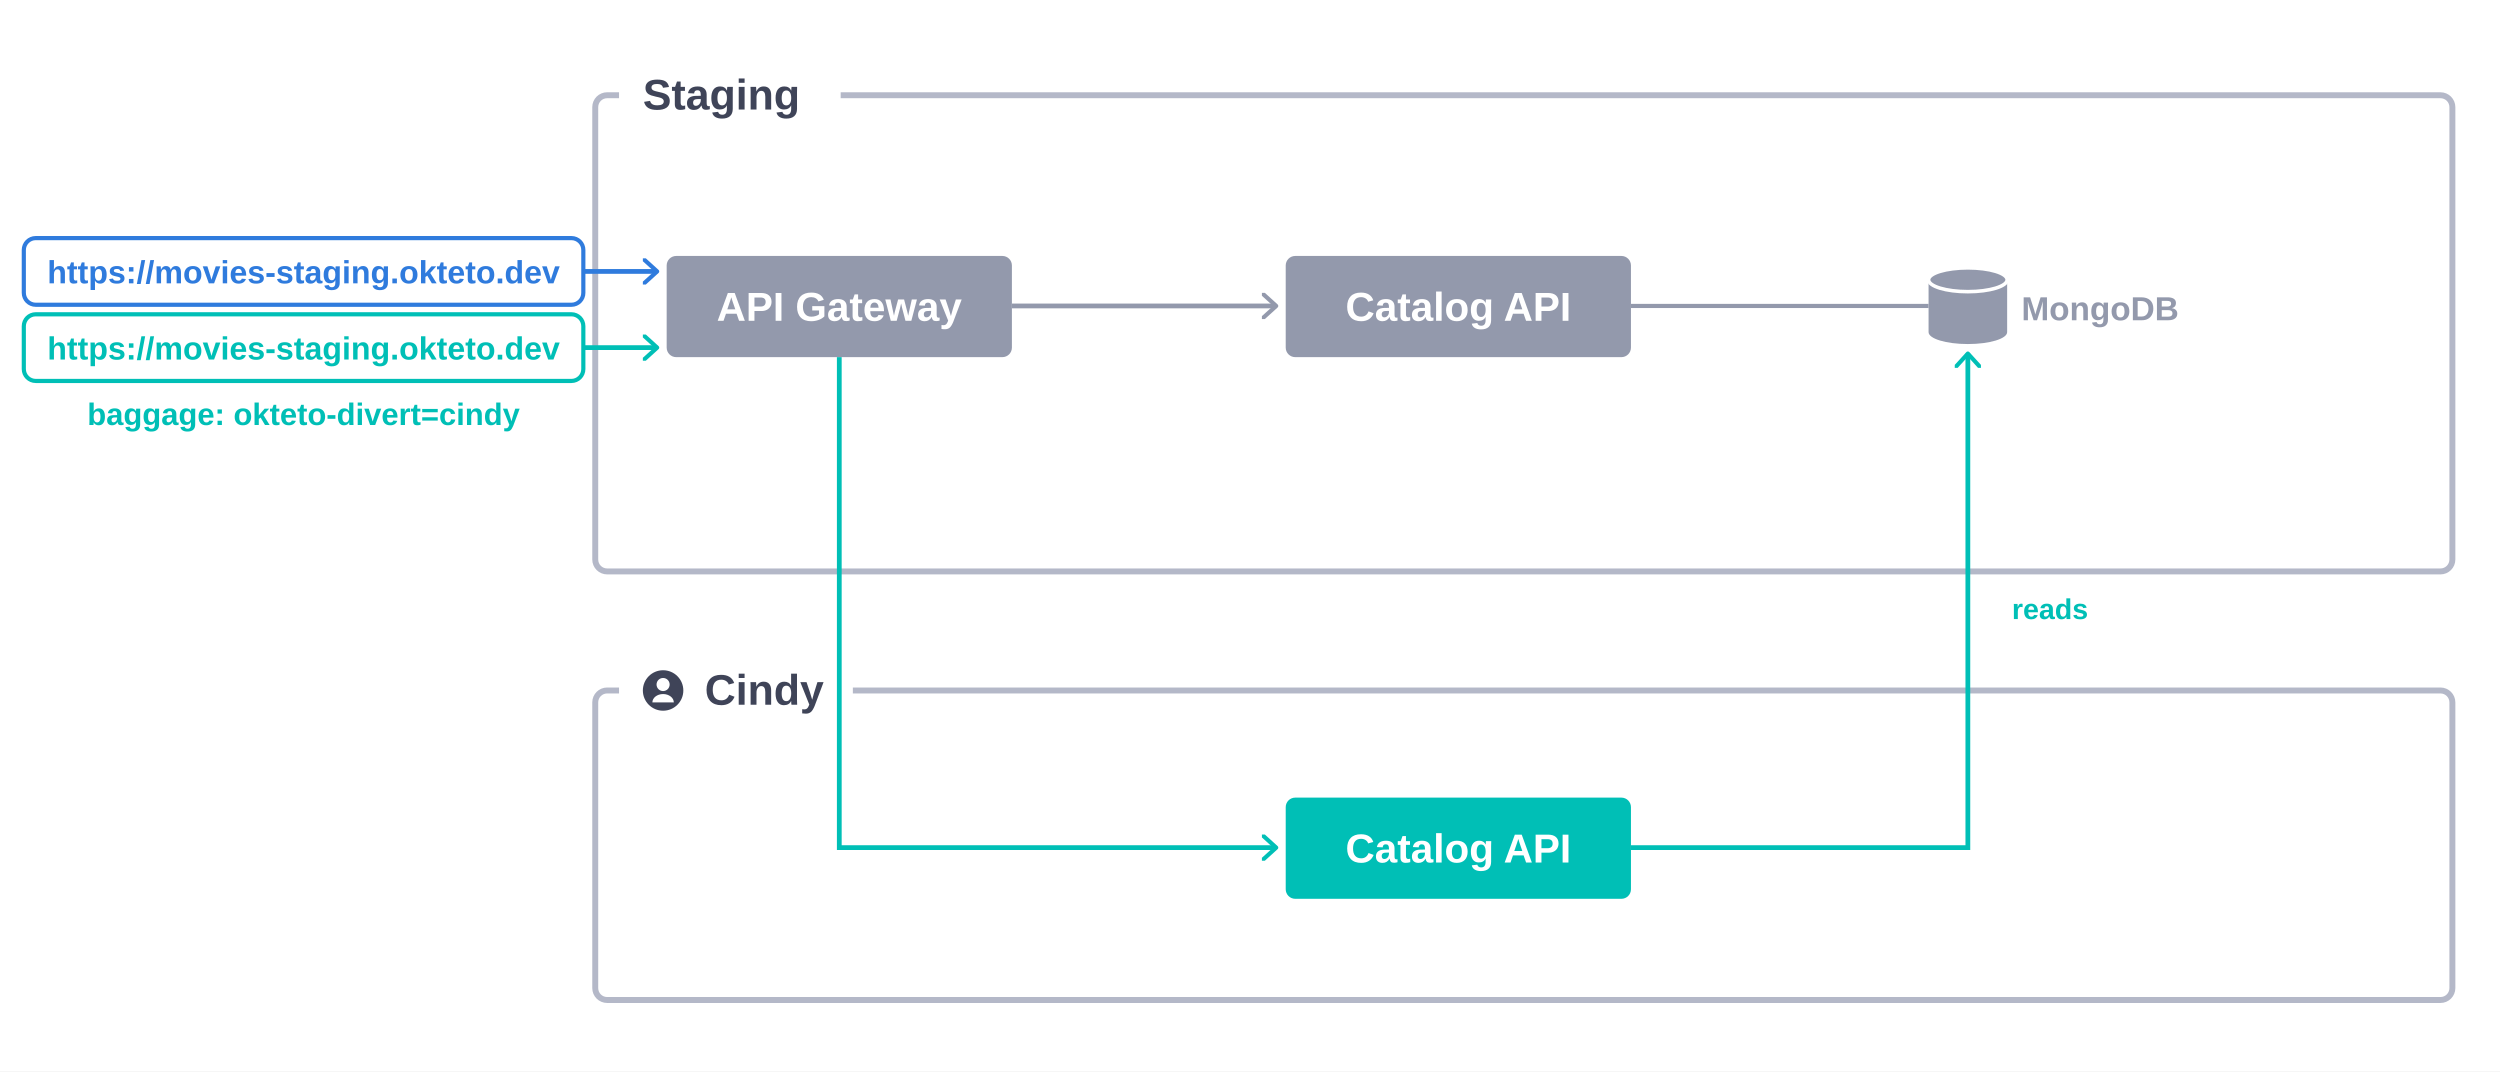
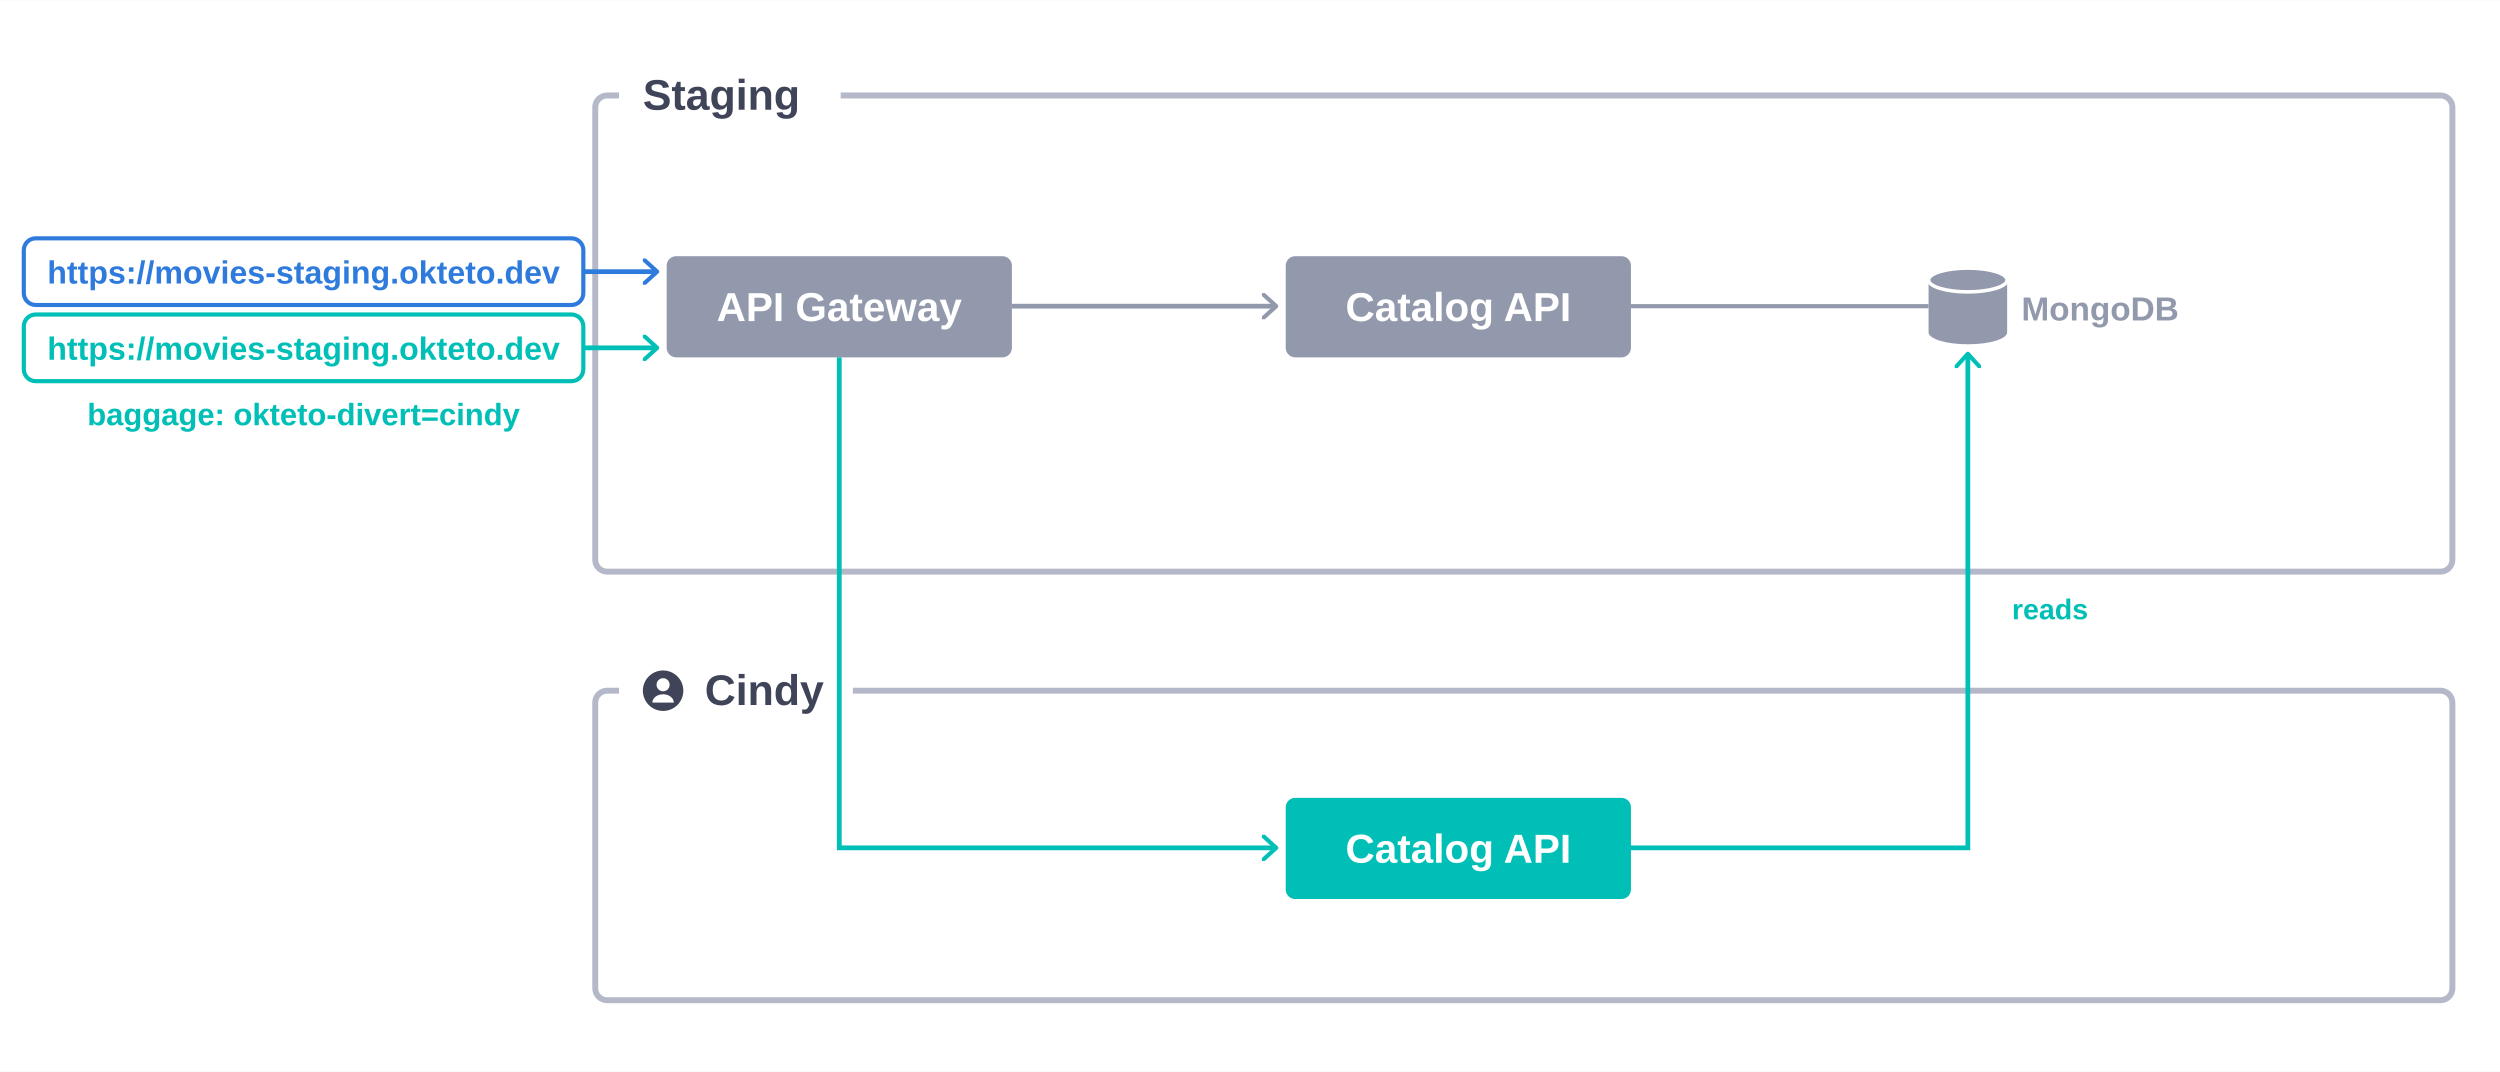
- <svg xmlns="http://www.w3.org/2000/svg" viewBox="0 0 2100 900" width="2100" height="900">
+ <svg xmlns="http://www.w3.org/2000/svg" viewBox="0 0 2100 900" width="800" height="343">
  <defs>
    <marker id="ag" viewBox="0 0 14 22" refX="12" refY="11" markerWidth="14" markerHeight="22" markerUnits="userSpaceOnUse" orient="auto">
      <path d="M1,1 L12,11 L1,21" fill="none" stroke="#9399AC" stroke-width="3.5" stroke-linecap="round" stroke-linejoin="round" />
    </marker>
    <marker id="at" viewBox="0 0 14 22" refX="12" refY="11" markerWidth="14" markerHeight="22" markerUnits="userSpaceOnUse" orient="auto">
      <path d="M1,1 L12,11 L1,21" fill="none" stroke="#00BFB6" stroke-width="3.5" stroke-linecap="round" stroke-linejoin="round" />
    </marker>
    <marker id="ab" viewBox="0 0 14 22" refX="12" refY="11" markerWidth="14" markerHeight="22" markerUnits="userSpaceOnUse" orient="auto">
      <path d="M1,1 L12,11 L1,21" fill="none" stroke="#2F7BDD" stroke-width="3.5" stroke-linecap="round" stroke-linejoin="round" />
    </marker>
  </defs>
  <rect width="100%" height="100%" fill="#fff" />
  <rect x="500" y="80" width="1560" height="400" rx="10" fill="none" stroke="#B4B8C8" stroke-width="5" />
  <rect x="520" y="70" width="186.16" height="20" fill="#fff" />
  <text x="540" y="92.0" font-family="'Avenir Next', Avenir, 'Nunito Sans', 'Helvetica Neue', Arial, sans-serif" font-size="36" font-weight="600" fill="#3F4458">Staging</text>
  <rect x="20" y="200" width="470" height="56" rx="10" fill="#fff" stroke="#2F7BDD" stroke-width="3.5" />
  <text x="255.0" y="238.0" text-anchor="middle" font-family="'Avenir Next', Avenir, 'Nunito Sans', 'Helvetica Neue', Arial, sans-serif" font-size="27" font-weight="600" fill="#2F7BDD">https://movies-staging.okteto.dev</text>
  <path d="M490,228 H552" fill="none" stroke="#2F7BDD" stroke-width="4" marker-end="url(#ab)" />
  <rect x="20" y="264" width="470" height="56" rx="10" fill="#fff" stroke="#00BFB6" stroke-width="3.5" />
  <text x="255.0" y="302.0" text-anchor="middle" font-family="'Avenir Next', Avenir, 'Nunito Sans', 'Helvetica Neue', Arial, sans-serif" font-size="27" font-weight="600" fill="#00BFB6">https://movies-staging.okteto.dev</text>
  <text x="255" y="357" text-anchor="middle" font-family="'Avenir Next', Avenir, 'Nunito Sans', 'Helvetica Neue', Arial, sans-serif" font-size="26" font-weight="600" fill="#00BFB6">baggage: okteto-divert=cindy</text>
  <path d="M490,292 H552" fill="none" stroke="#00BFB6" stroke-width="4" marker-end="url(#at)" />
  <rect x="560" y="215" width="290" height="85" rx="8" fill="#9399AC" />
  <text x="705.0" y="269.5" text-anchor="middle" font-family="'Avenir Next', Avenir, 'Nunito Sans', 'Helvetica Neue', Arial, sans-serif" font-size="34" font-weight="600" fill="#fff">API Gateway</text>
  <rect x="1080" y="215" width="290" height="85" rx="8" fill="#9399AC" />
  <text x="1225.0" y="269.5" text-anchor="middle" font-family="'Avenir Next', Avenir, 'Nunito Sans', 'Helvetica Neue', Arial, sans-serif" font-size="34" font-weight="600" fill="#fff">Catalog API</text>
  <path d="M1620,235 v44 a33,10 0 0,0 66,0 v-44 z" fill="#9399AC" />
  <ellipse cx="1653" cy="235" rx="33" ry="10" fill="#9399AC" stroke="#fff" stroke-width="3" />
  <text x="1698" y="269" font-family="'Avenir Next', Avenir, 'Nunito Sans', 'Helvetica Neue', Arial, sans-serif" font-size="28" font-weight="600" fill="#9399AC">MongoDB</text>
  <path d="M850,257 H1072" fill="none" stroke="#9399AC" stroke-width="4" marker-end="url(#ag)" />
  <path d="M1370,257 H1620" fill="none" stroke="#9399AC" stroke-width="3.5" />
  <rect x="500" y="580" width="1560" height="260" rx="10" fill="none" stroke="#B4B8C8" stroke-width="5" />
  <rect x="520" y="570" width="196.4" height="20" fill="#fff" />
  <circle cx="557" cy="580" r="17" fill="#3F4458" />
  <circle cx="557" cy="575" r="5.5" fill="#fff" />
  <path d="M548,590 a9,7 0 0,1 18,0 z" fill="#fff" />
  <text x="592" y="592.0" font-family="'Avenir Next', Avenir, 'Nunito Sans', 'Helvetica Neue', Arial, sans-serif" font-size="36" font-weight="600" fill="#3F4458">Cindy</text>
  <rect x="1080" y="670" width="290" height="85" rx="8" fill="#00BFB6" />
  <text x="1225.0" y="724.5" text-anchor="middle" font-family="'Avenir Next', Avenir, 'Nunito Sans', 'Helvetica Neue', Arial, sans-serif" font-size="34" font-weight="600" fill="#fff">Catalog API</text>
  <path d="M705,300 V712 H1072" fill="none" stroke="#00BFB6" stroke-width="4" marker-end="url(#at)" />
  <path d="M1370,712 H1653 V297" fill="none" stroke="#00BFB6" stroke-width="4" marker-end="url(#at)" />
  <text x="1690" y="520" text-anchor="start" font-family="'Avenir Next', Avenir, 'Nunito Sans', 'Helvetica Neue', Arial, sans-serif" font-size="24" font-weight="600" fill="#00BFB6">reads</text>
</svg>
